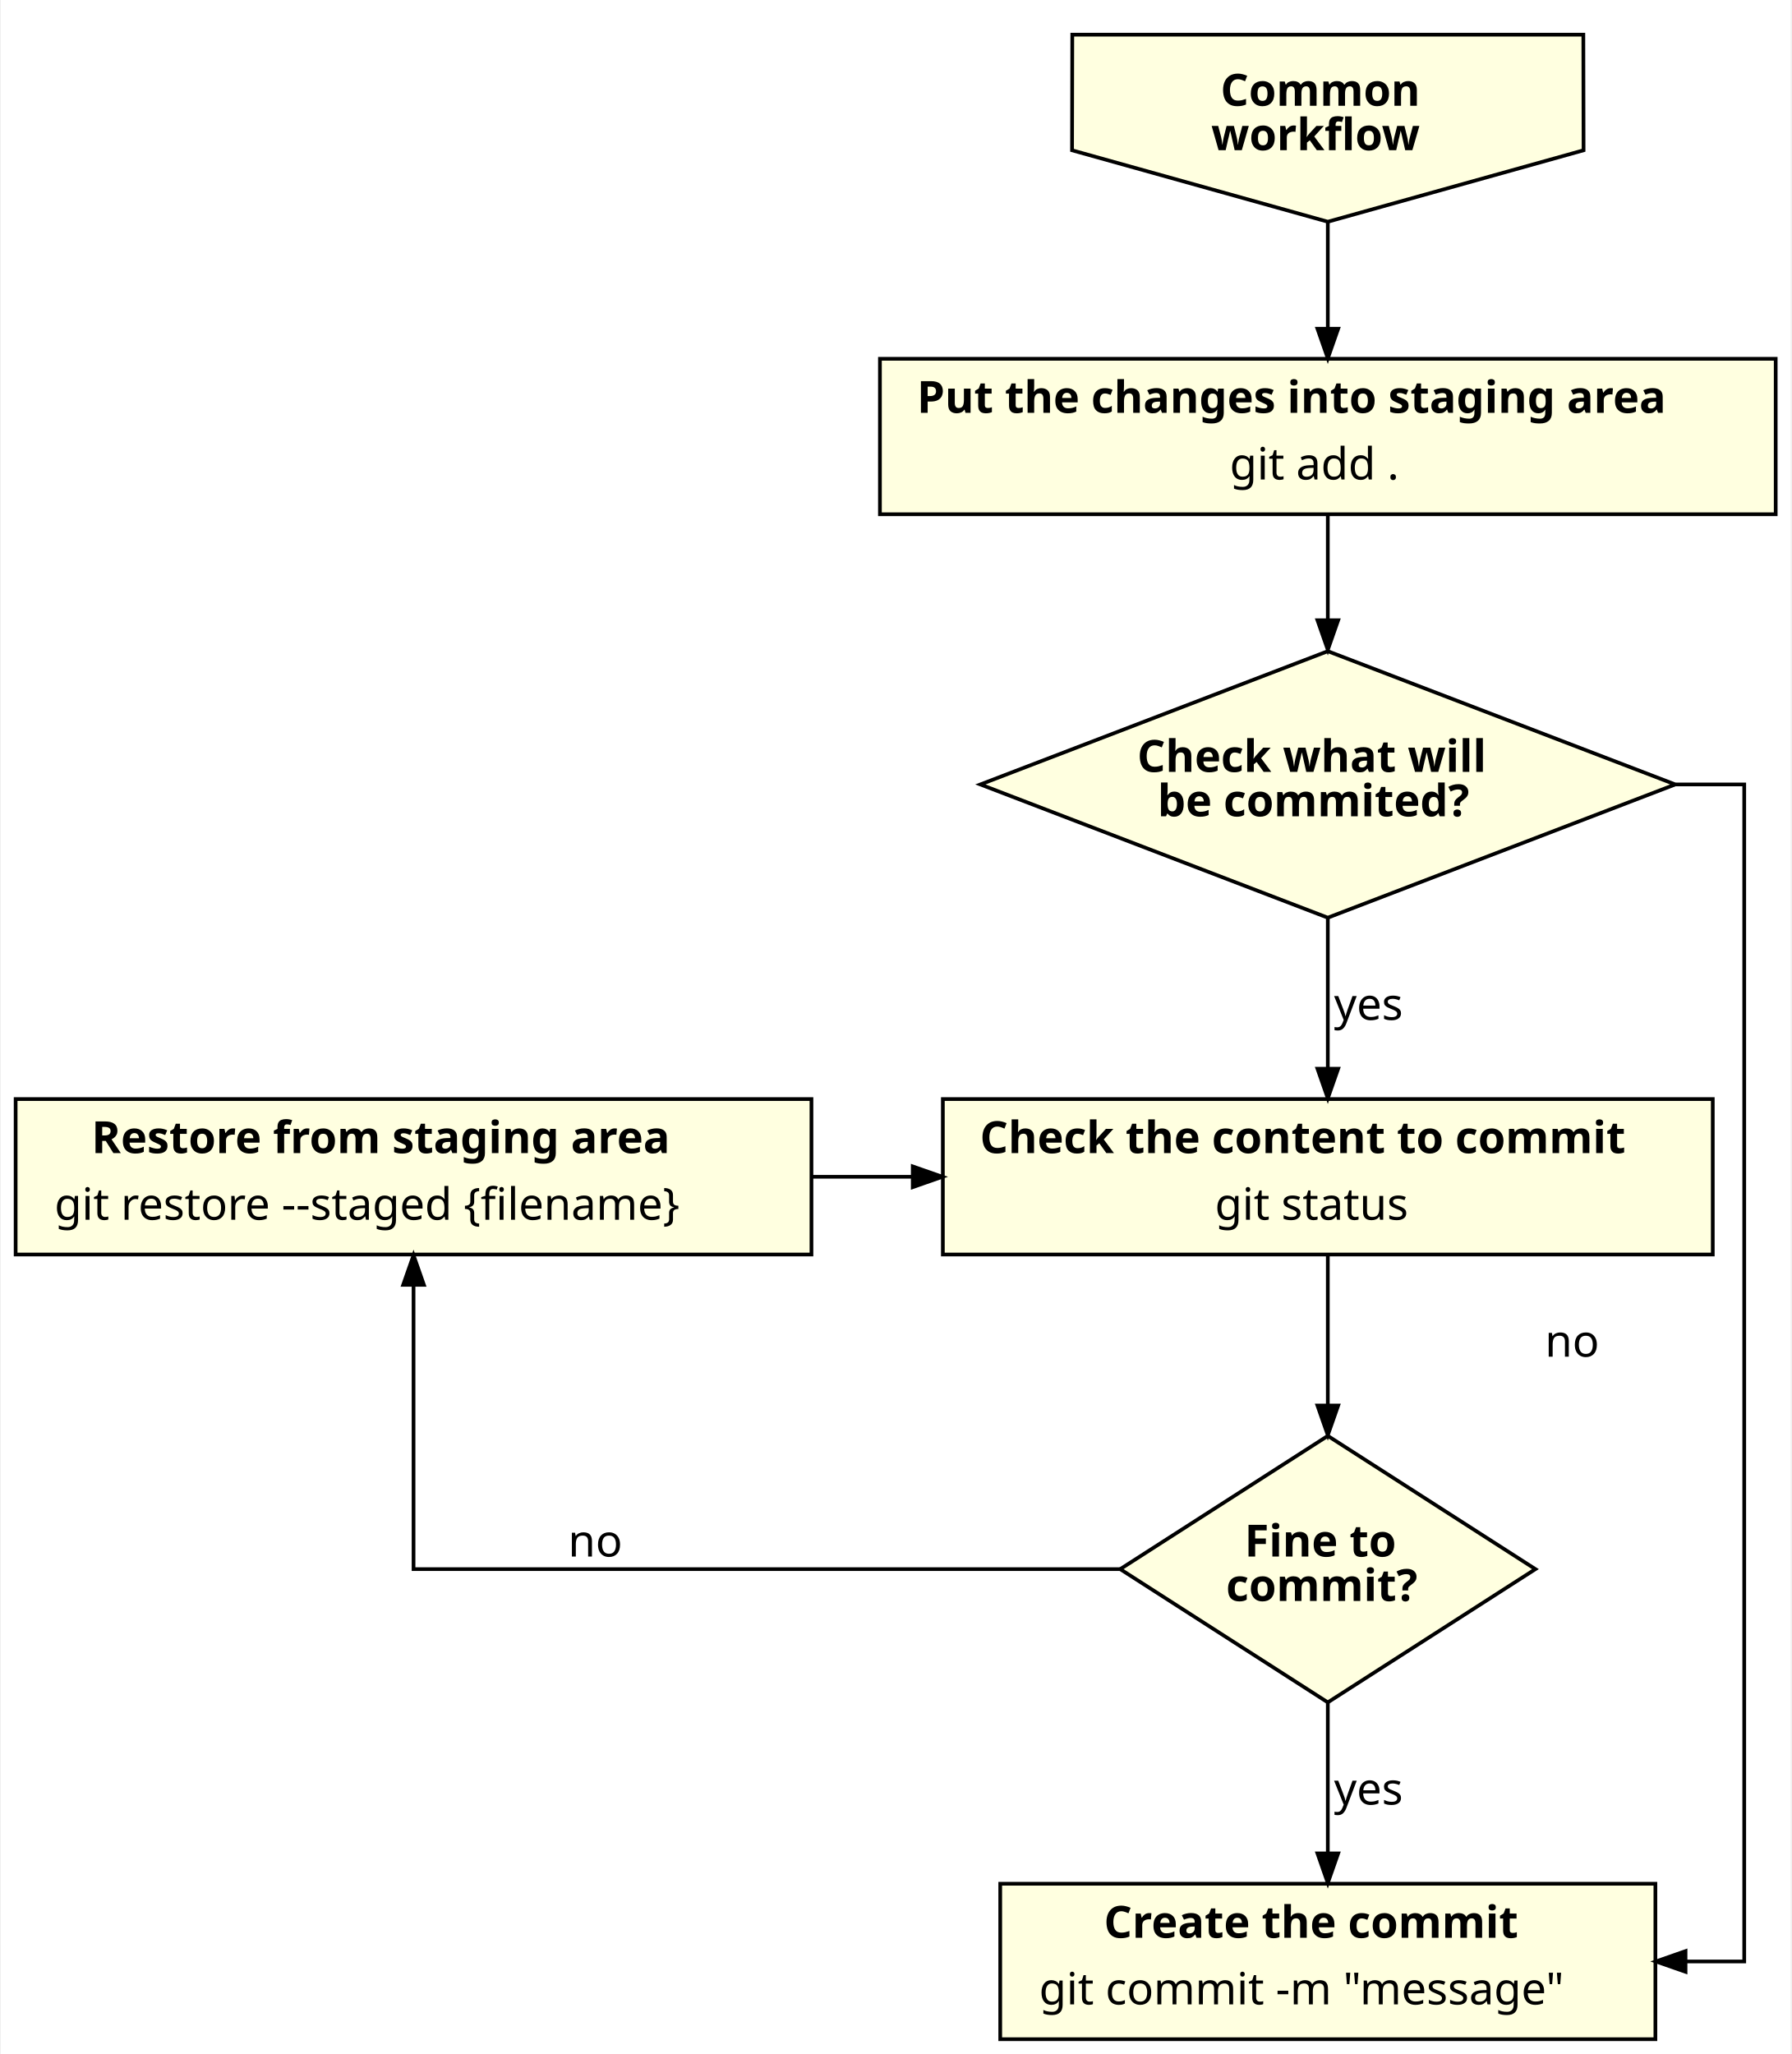
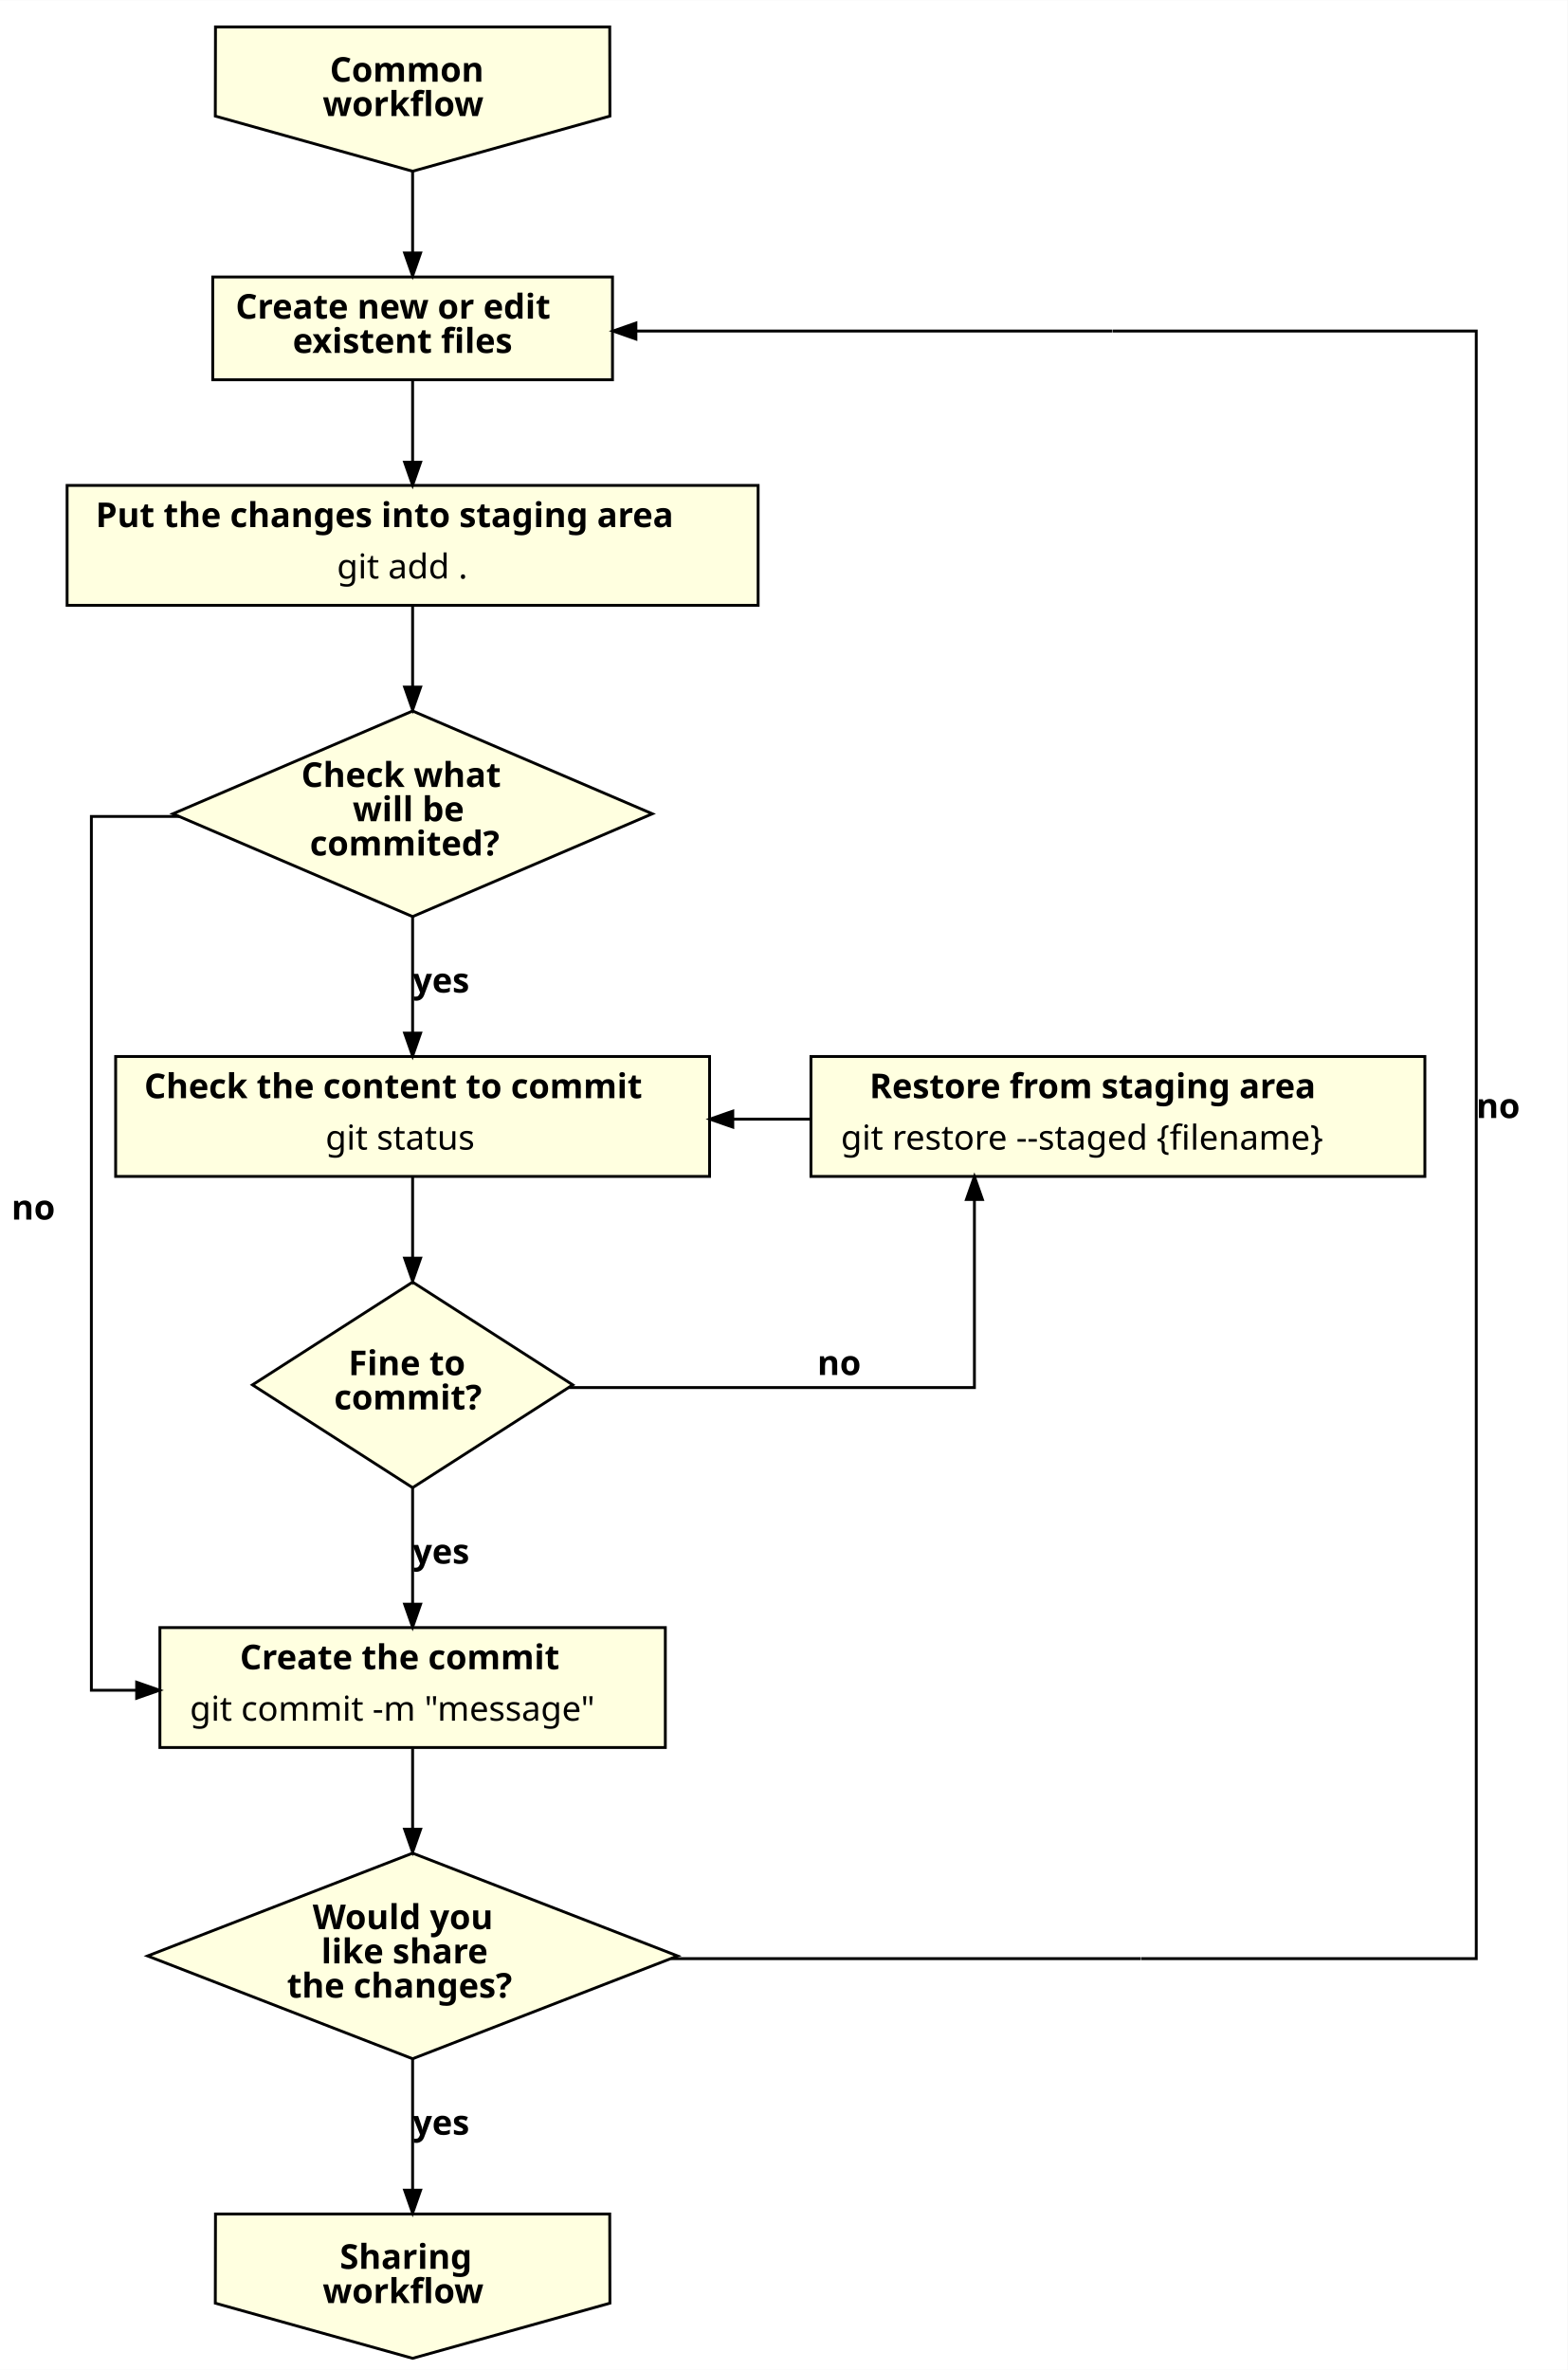
- <svg xmlns="http://www.w3.org/2000/svg" width="484pt" height="555pt" viewBox="0.00 0.00 483.50 554.94">
-   <g id="graph0" class="graph" transform="scale(1 1) rotate(0) translate(4 550.938)">
-     <polygon fill="white" stroke="none" points="-4,4 -4,-550.938 479.5,-550.938 479.5,4 -4,4" />
-     <g id="node1" class="node">
-       <polygon fill="lightyellow" stroke="black" points="285.403,-510.336 354.5,-491.031 423.597,-510.336 423.533,-541.571 285.467,-541.571 285.403,-510.336" />
-       <text text-anchor="start" x="325.5" y="-522.369" font-family="Verdana" font-weight="bold" font-size="12.00">Common</text>
-       <text text-anchor="start" x="323" y="-510.369" font-family="Verdana" font-weight="bold" font-size="12.00">workflow</text>
+ <svg xmlns="http://www.w3.org/2000/svg" width="549pt" height="830pt" viewBox="0.00 0.00 549.00 829.88">
+   <g id="graph0" class="graph" transform="scale(1 1) rotate(0) translate(4 825.876)">
+     <polygon fill="white" stroke="none" points="-4,4 -4,-825.876 545,-825.876 545,4 -4,4" />
+     <g id="edge14" class="edge">
+       <path fill="none" stroke="black" d="M385.592,-710C389.453,-710 513,-710 513,-710 513,-710 513,-140 513,-140 513,-140 399.143,-140 395.585,-140" />
+       <text text-anchor="start" x="513" y="-434.396" font-family="Verdana" font-weight="bold" font-size="12.00">   no</text>
+     </g>
+     <g id="node3" class="node">
+       <polygon fill="lightyellow" stroke="black" points="71.403,-785.274 140.5,-765.969 209.597,-785.274 209.533,-816.509 71.467,-816.509 71.403,-785.274" />
+       <text text-anchor="start" x="111.5" y="-797.307" font-family="Verdana" font-weight="bold" font-size="12.00">Common</text>
+       <text text-anchor="start" x="109" y="-785.307" font-family="Verdana" font-weight="bold" font-size="12.00">workflow</text>
+     </g>
+     <g id="node5" class="node">
+       <polygon fill="lightyellow" stroke="black" points="210.5,-728.938 70.5,-728.938 70.5,-692.938 210.5,-692.938 210.5,-728.938" />
+       <text text-anchor="start" x="78.5" y="-714.338" font-family="Verdana" font-weight="bold" font-size="12.00">Create new or edit</text>
+       <text text-anchor="start" x="98.5" y="-702.338" font-family="Verdana" font-weight="bold" font-size="12.00">existent files</text>
+     </g>
+     <g id="edge1" class="edge">
+       <path fill="none" stroke="black" d="M140.5,-765.818C140.5,-765.818 140.5,-737.352 140.5,-737.352" />
+       <polygon fill="black" stroke="black" points="143.3,-737.352 140.5,-729.352 137.7,-737.352 143.3,-737.352" />
    </g>
    <g id="node4" class="node">
-       <polygon fill="lightyellow" stroke="black" points="475.5,-454 233.5,-454 233.5,-412 475.5,-412 475.5,-454" />
-       <text text-anchor="start" x="243.5" y="-439.4" font-family="Verdana" font-weight="bold" font-size="12.00">Put the changes into staging area</text>
-       <text text-anchor="start" x="328" y="-421.4" font-family="Verdana" font-size="12.00">git add .</text>
-     </g>
-     <g id="edge1" class="edge">
-       <path fill="none" stroke="black" d="M354.5,-490.82C354.5,-490.82 354.5,-462.12 354.5,-462.12" />
-       <polygon fill="black" stroke="black" points="357.3,-462.12 354.5,-454.12 351.7,-462.12 357.3,-462.12" />
-     </g>
-     <g id="node2" class="node">
-       <polygon fill="lightyellow" stroke="black" points="354.5,-375 260.634,-339 354.5,-303 448.366,-339 354.5,-375" />
-       <text text-anchor="start" x="303" y="-342.4" font-family="Verdana" font-weight="bold" font-size="12.00">Check what will</text>
-       <text text-anchor="start" x="308.5" y="-330.4" font-family="Verdana" font-weight="bold" font-size="12.00">be commited?</text>
-     </g>
-     <g id="node5" class="node">
-       <polygon fill="lightyellow" stroke="black" points="458.5,-254 250.5,-254 250.5,-212 458.5,-212 458.5,-254" />
-       <text text-anchor="start" x="260.5" y="-239.4" font-family="Verdana" font-weight="bold" font-size="12.00">Check the content to commit</text>
-       <text text-anchor="start" x="324" y="-221.4" font-family="Verdana" font-size="12.00">git status</text>
+       <polygon fill="lightyellow" stroke="black" points="71.403,-19.336 140.5,-0.031 209.597,-19.336 209.533,-50.571 71.467,-50.571 71.403,-19.336" />
+       <text text-anchor="start" x="115" y="-31.369" font-family="Verdana" font-weight="bold" font-size="12.00">Sharing</text>
+       <text text-anchor="start" x="109" y="-19.369" font-family="Verdana" font-weight="bold" font-size="12.00">workflow</text>
    </g>
    <g id="edge3" class="edge">
-       <path fill="none" stroke="black" d="M354.5,-302.817C354.5,-302.817 354.5,-262.195 354.5,-262.195" />
-       <polygon fill="black" stroke="black" points="357.3,-262.195 354.5,-254.195 351.7,-262.195 357.3,-262.195" />
-       <text text-anchor="middle" x="365.5" y="-275.4" font-family="Verdana" font-size="12.00">yes</text>
+       <path fill="none" stroke="black" d="M218.707,-710C218.707,-710 385.426,-710 385.426,-710" />
+       <polygon fill="black" stroke="black" points="218.707,-707.2 210.707,-710 218.707,-712.8 218.707,-707.2" />
+     </g>
+     <g id="node9" class="node">
+       <polygon fill="lightyellow" stroke="black" points="261.5,-655.938 19.5,-655.938 19.5,-613.938 261.5,-613.938 261.5,-655.938" />
+       <text text-anchor="start" x="29.5" y="-641.338" font-family="Verdana" font-weight="bold" font-size="12.00">Put the changes into staging area</text>
+       <text text-anchor="start" x="114" y="-623.338" font-family="Verdana" font-size="12.00">git add .</text>
+     </g>
+     <g id="edge2" class="edge">
+       <path fill="none" stroke="black" d="M140.5,-692.927C140.5,-692.927 140.5,-664.055 140.5,-664.055" />
+       <polygon fill="black" stroke="black" points="143.3,-664.055 140.5,-656.055 137.7,-664.055 143.3,-664.055" />
+     </g>
+     <g id="node6" class="node">
+       <polygon fill="lightyellow" stroke="black" points="140.5,-576.938 56.555,-540.938 140.5,-504.938 224.445,-540.938 140.5,-576.938" />
+       <text text-anchor="start" x="101.5" y="-550.338" font-family="Verdana" font-weight="bold" font-size="12.00">Check what</text>
+       <text text-anchor="start" x="119.5" y="-538.338" font-family="Verdana" font-weight="bold" font-size="12.00">will be</text>
+       <text text-anchor="start" x="104.5" y="-526.338" font-family="Verdana" font-weight="bold" font-size="12.00">commited?</text>
+     </g>
+     <g id="node10" class="node">
+       <polygon fill="lightyellow" stroke="black" points="244.5,-455.938 36.5,-455.938 36.5,-413.938 244.5,-413.938 244.5,-455.938" />
+       <text text-anchor="start" x="46.5" y="-441.338" font-family="Verdana" font-weight="bold" font-size="12.00">Check the content to commit</text>
+       <text text-anchor="start" x="110" y="-423.338" font-family="Verdana" font-size="12.00">git status</text>
+     </g>
+     <g id="edge5" class="edge">
+       <path fill="none" stroke="black" d="M140.5,-504.755C140.5,-504.755 140.5,-464.133 140.5,-464.133" />
+       <polygon fill="black" stroke="black" points="143.3,-464.133 140.5,-456.133 137.7,-464.133 143.3,-464.133" />
+       <text text-anchor="start" x="140.5" y="-478.338" font-family="Verdana" font-weight="bold" font-size="12.00">   yes</text>
+     </g>
+     <g id="node12" class="node">
+       <polygon fill="lightyellow" stroke="black" points="229,-255.938 52,-255.938 52,-213.938 229,-213.938 229,-255.938" />
+       <text text-anchor="start" x="80" y="-241.338" font-family="Verdana" font-weight="bold" font-size="12.00">Create the commit</text>
+       <text text-anchor="start" x="62.5" y="-223.338" font-family="Verdana" font-size="12.00">git commit -m "message"</text>
+     </g>
+     <g id="edge6" class="edge">
+       <path fill="none" stroke="black" d="M58.741,-540C41.294,-540 28,-540 28,-540 28,-540 28,-234 28,-234 28,-234 43.858,-234 43.858,-234" />
+       <polygon fill="black" stroke="black" points="43.858,-236.8 51.858,-234 43.858,-231.2 43.858,-236.8" />
+       <text text-anchor="start" x="0" y="-398.841" font-family="Verdana" font-weight="bold" font-size="12.00">no   </text>
    </g>
    <g id="node7" class="node">
-       <polygon fill="lightyellow" stroke="black" points="443,-42 266,-42 266,-0 443,-0 443,-42" />
-       <text text-anchor="start" x="294" y="-27.4" font-family="Verdana" font-weight="bold" font-size="12.00">Create the commit</text>
-       <text text-anchor="start" x="276.5" y="-9.4" font-family="Verdana" font-size="12.00">git commit -m "message"</text>
+       <polygon fill="lightyellow" stroke="black" points="140.5,-376.938 84.412,-340.938 140.5,-304.938 196.588,-340.938 140.5,-376.938" />
+       <text text-anchor="start" x="118" y="-344.338" font-family="Verdana" font-weight="bold" font-size="12.00">Fine to</text>
+       <text text-anchor="start" x="113" y="-332.338" font-family="Verdana" font-weight="bold" font-size="12.00">commit?</text>
+     </g>
+     <g id="node11" class="node">
+       <polygon fill="lightyellow" stroke="black" points="495,-455.938 280,-455.938 280,-413.938 495,-413.938 495,-455.938" />
+       <text text-anchor="start" x="300.5" y="-441.338" font-family="Verdana" font-weight="bold" font-size="12.00">Restore from staging area</text>
+       <text text-anchor="start" x="290.5" y="-423.338" font-family="Verdana" font-size="12.00">git restore --staged {filename}</text>
+     </g>
+     <g id="edge9" class="edge">
+       <path fill="none" stroke="black" d="M195.306,-340C253.523,-340 337.25,-340 337.25,-340 337.25,-340 337.25,-405.868 337.25,-405.868" />
+       <polygon fill="black" stroke="black" points="334.45,-405.868 337.25,-413.868 340.05,-405.868 334.45,-405.868" />
+       <text text-anchor="start" x="282.212" y="-344.4" font-family="Verdana" font-weight="bold" font-size="12.00">no</text>
+     </g>
+     <g id="edge8" class="edge">
+       <path fill="none" stroke="black" d="M140.5,-304.755C140.5,-304.755 140.5,-264.133 140.5,-264.133" />
+       <polygon fill="black" stroke="black" points="143.3,-264.133 140.5,-256.133 137.7,-264.133 143.3,-264.133" />
+       <text text-anchor="start" x="140.5" y="-278.338" font-family="Verdana" font-weight="bold" font-size="12.00">   yes</text>
+     </g>
+     <g id="node8" class="node">
+       <polygon fill="lightyellow" stroke="black" points="140.5,-176.938 47.688,-140.938 140.5,-104.938 233.312,-140.938 140.5,-176.938" />
+       <text text-anchor="start" x="105.5" y="-150.338" font-family="Verdana" font-weight="bold" font-size="12.00">Would you</text>
+       <text text-anchor="start" x="108.5" y="-138.338" font-family="Verdana" font-weight="bold" font-size="12.00">like share</text>
+       <text text-anchor="start" x="96.5" y="-126.338" font-family="Verdana" font-weight="bold" font-size="12.00">the changes?</text>
+     </g>
+     <g id="edge13" class="edge">
+       <path fill="none" stroke="black" d="M231.121,-140C303.271,-140 392.658,-140 395.434,-140" />
+     </g>
+     <g id="edge12" class="edge">
+       <path fill="none" stroke="black" d="M140.5,-104.883C140.5,-104.883 140.5,-58.908 140.5,-58.908" />
+       <polygon fill="black" stroke="black" points="143.3,-58.908 140.5,-50.908 137.7,-58.908 143.3,-58.908" />
+       <text text-anchor="start" x="140.5" y="-78.338" font-family="Verdana" font-weight="bold" font-size="12.00">   yes</text>
    </g>
    <g id="edge4" class="edge">
-       <path fill="none" stroke="black" d="M448.5,-339C448.5,-339 467,-339 467,-339 467,-339 467,-21 467,-21 467,-21 451.142,-21 451.142,-21" />
-       <polygon fill="black" stroke="black" points="451.142,-18.2 443.142,-21 451.142,-23.8 451.142,-18.2" />
-       <text text-anchor="middle" x="420.5" y="-184.4" font-family="Verdana" font-size="12.00">no</text>
-     </g>
-     <g id="node3" class="node">
-       <polygon fill="lightyellow" stroke="black" points="354.5,-163 298.412,-127 354.5,-91 410.588,-127 354.5,-163" />
-       <text text-anchor="start" x="332" y="-130.4" font-family="Verdana" font-weight="bold" font-size="12.00">Fine to</text>
-       <text text-anchor="start" x="327" y="-118.4" font-family="Verdana" font-weight="bold" font-size="12.00">commit?</text>
-     </g>
-     <g id="node6" class="node">
-       <polygon fill="lightyellow" stroke="black" points="215,-254 0,-254 0,-212 215,-212 215,-254" />
-       <text text-anchor="start" x="20.5" y="-239.4" font-family="Verdana" font-weight="bold" font-size="12.00">Restore from staging area</text>
-       <text text-anchor="start" x="10.5" y="-221.4" font-family="Verdana" font-size="12.00">git restore --staged {filename}</text>
+       <path fill="none" stroke="black" d="M140.5,-613.608C140.5,-613.608 140.5,-585.308 140.5,-585.308" />
+       <polygon fill="black" stroke="black" points="143.3,-585.308 140.5,-577.308 137.7,-585.308 143.3,-585.308" />
    </g>
    <g id="edge7" class="edge">
-       <path fill="none" stroke="black" d="M298.5,-127C298.5,-127 107.5,-127 107.5,-127 107.5,-127 107.5,-203.804 107.5,-203.804" />
-       <polygon fill="black" stroke="black" points="104.7,-203.804 107.5,-211.804 110.3,-203.804 104.7,-203.804" />
-       <text text-anchor="middle" x="156.598" y="-130.4" font-family="Verdana" font-size="12.00">no</text>
+       <path fill="none" stroke="black" d="M140.5,-413.608C140.5,-413.608 140.5,-385.308 140.5,-385.308" />
+       <polygon fill="black" stroke="black" points="143.3,-385.308 140.5,-377.308 137.7,-385.308 143.3,-385.308" />
    </g>
-     <g id="edge6" class="edge">
-       <path fill="none" stroke="black" d="M354.5,-90.817C354.5,-90.817 354.5,-50.195 354.5,-50.195" />
-       <polygon fill="black" stroke="black" points="357.3,-50.195 354.5,-42.195 351.7,-50.195 357.3,-50.195" />
-       <text text-anchor="middle" x="365.5" y="-63.4" font-family="Verdana" font-size="12.00">yes</text>
+     <g id="edge10" class="edge">
+       <path fill="none" stroke="black" d="M279.881,-434C279.881,-434 252.629,-434 252.629,-434" />
+       <polygon fill="black" stroke="black" points="252.629,-431.2 244.629,-434 252.629,-436.8 252.629,-431.2" />
    </g>
-     <g id="edge2" class="edge">
-       <path fill="none" stroke="black" d="M354.5,-411.67C354.5,-411.67 354.5,-383.37 354.5,-383.37" />
-       <polygon fill="black" stroke="black" points="357.3,-383.37 354.5,-375.37 351.7,-383.37 357.3,-383.37" />
-     </g>
-     <g id="edge5" class="edge">
-       <path fill="none" stroke="black" d="M354.5,-211.804C354.5,-211.804 354.5,-171.193 354.5,-171.193" />
-       <polygon fill="black" stroke="black" points="357.3,-171.193 354.5,-163.193 351.7,-171.193 357.3,-171.193" />
-     </g>
-     <g id="edge8" class="edge">
-       <path fill="none" stroke="black" d="M215.119,-233C215.119,-233 242.371,-233 242.371,-233" />
-       <polygon fill="black" stroke="black" points="242.371,-235.8 250.371,-233 242.371,-230.2 242.371,-235.8" />
+     <g id="edge11" class="edge">
+       <path fill="none" stroke="black" d="M140.5,-213.608C140.5,-213.608 140.5,-185.308 140.5,-185.308" />
+       <polygon fill="black" stroke="black" points="143.3,-185.308 140.5,-177.308 137.7,-185.308 143.3,-185.308" />
    </g>
  </g>
</svg>
